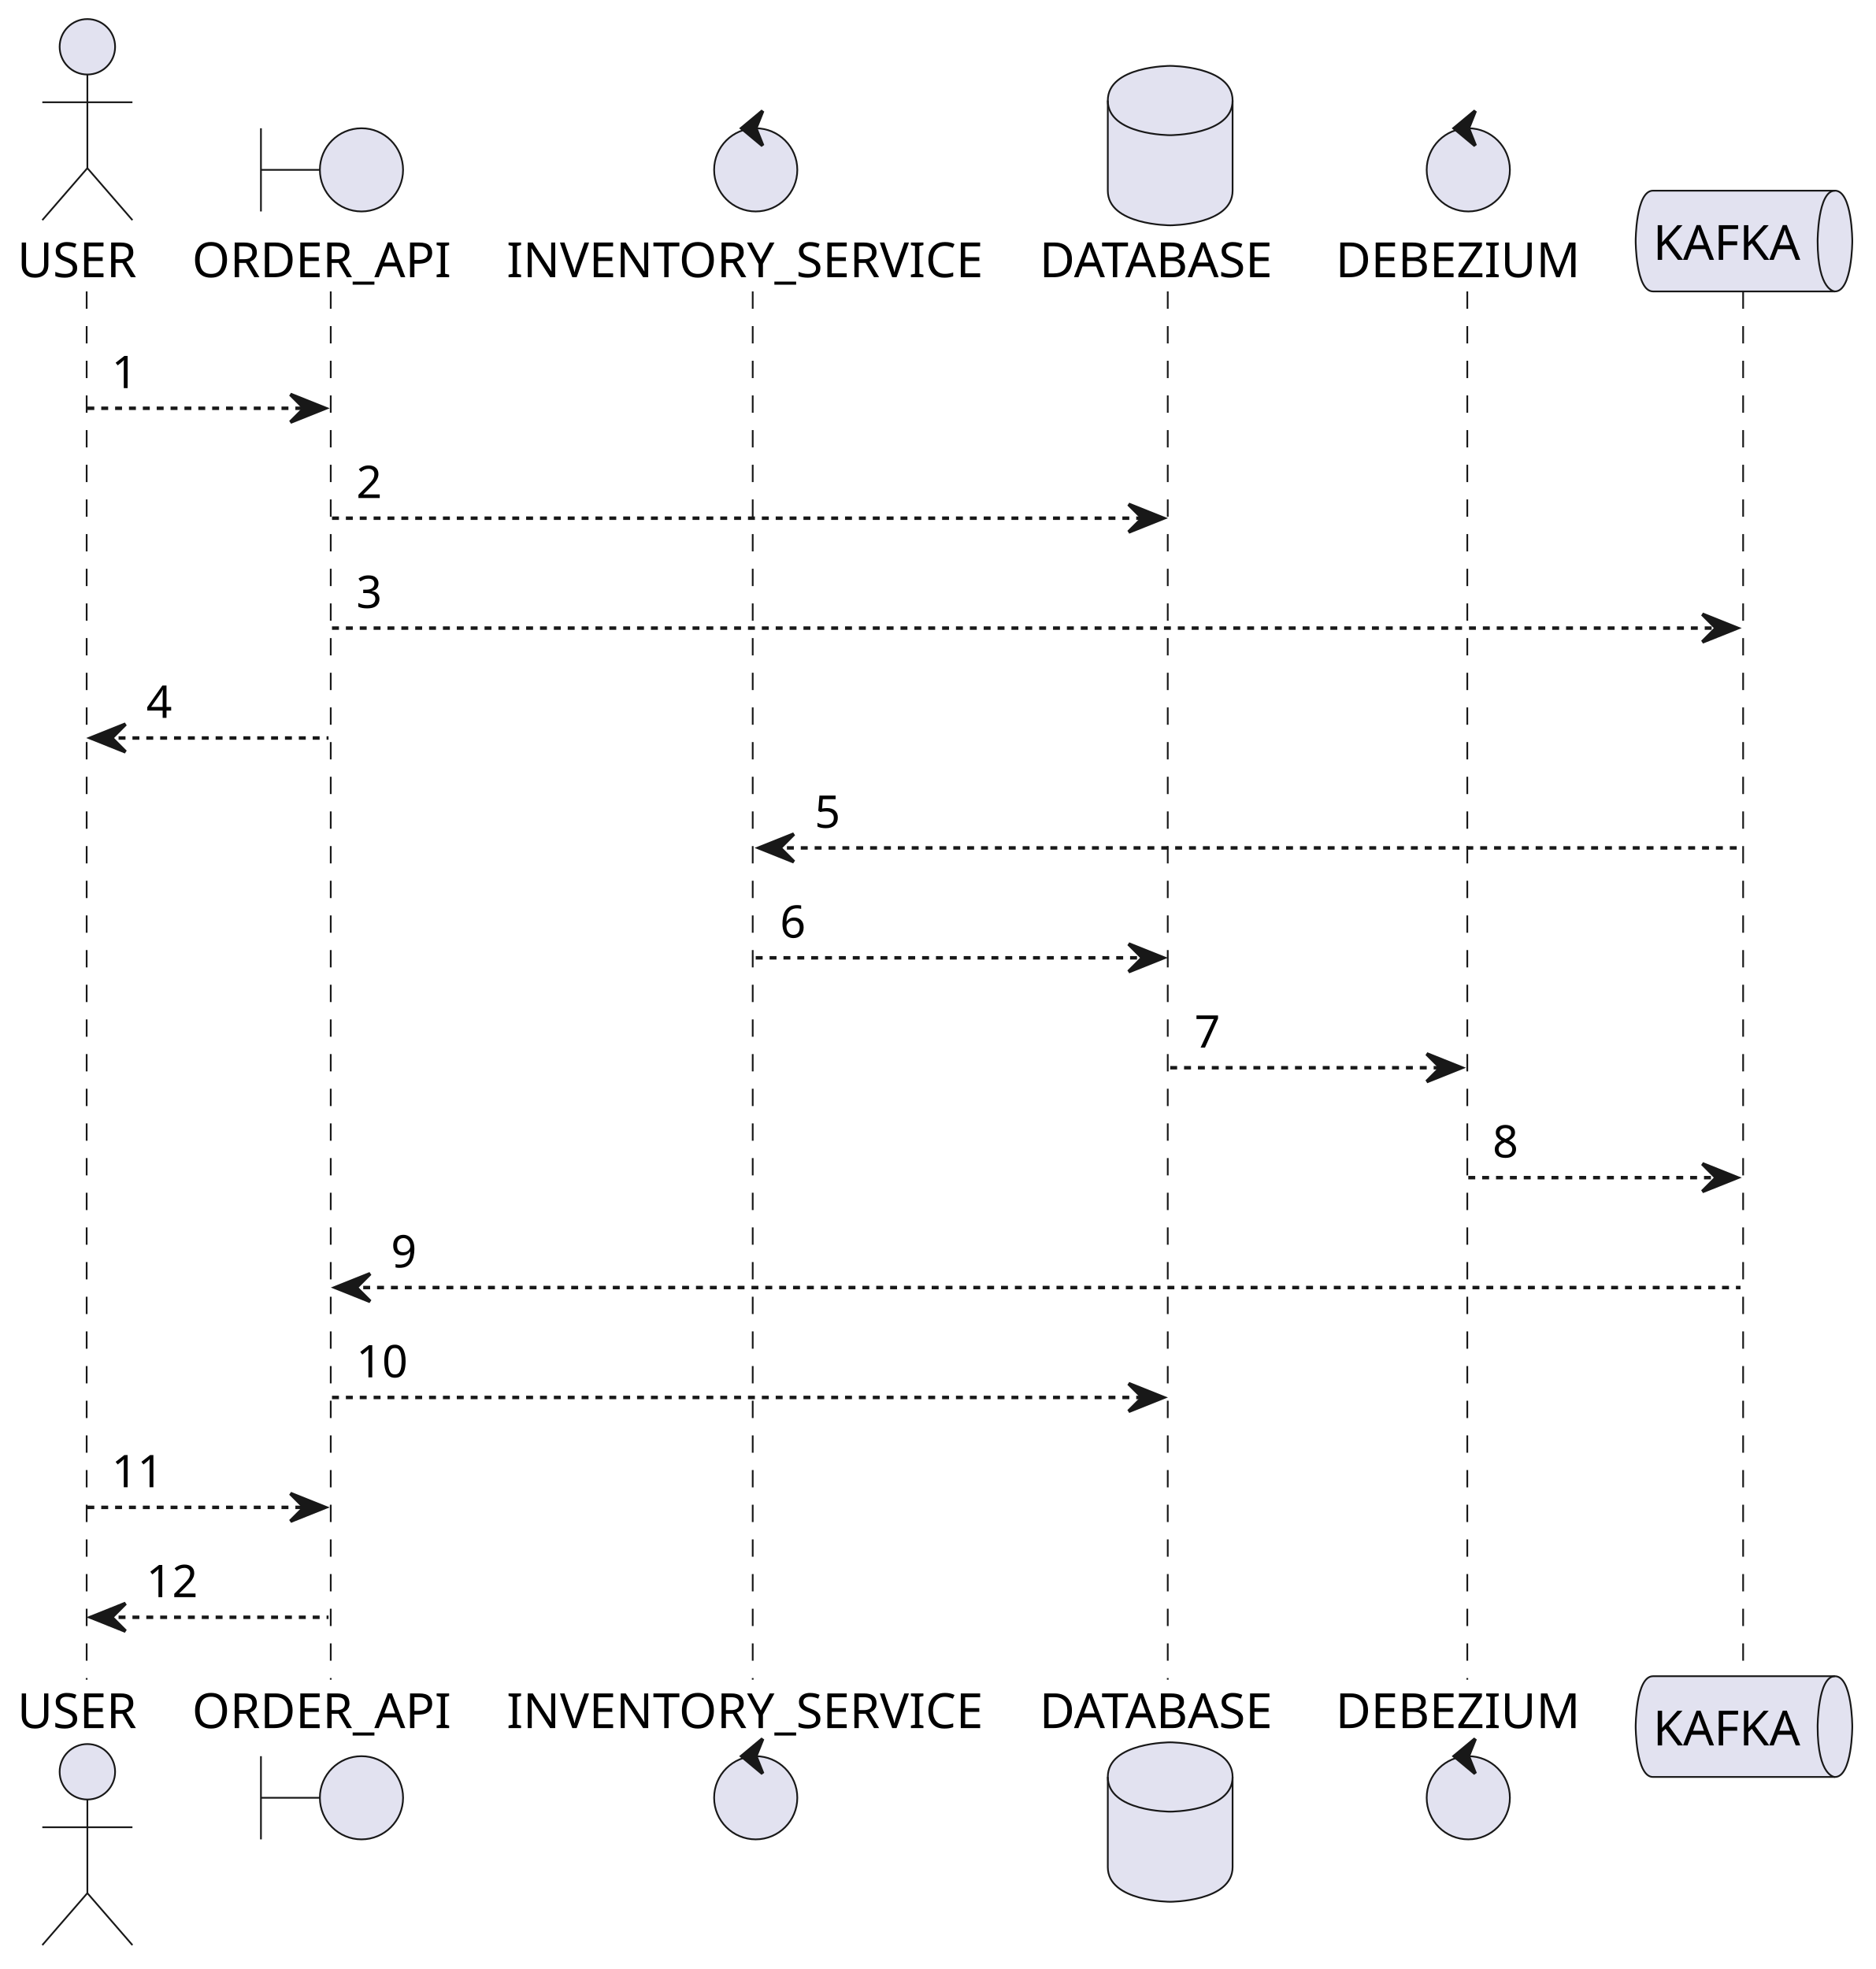
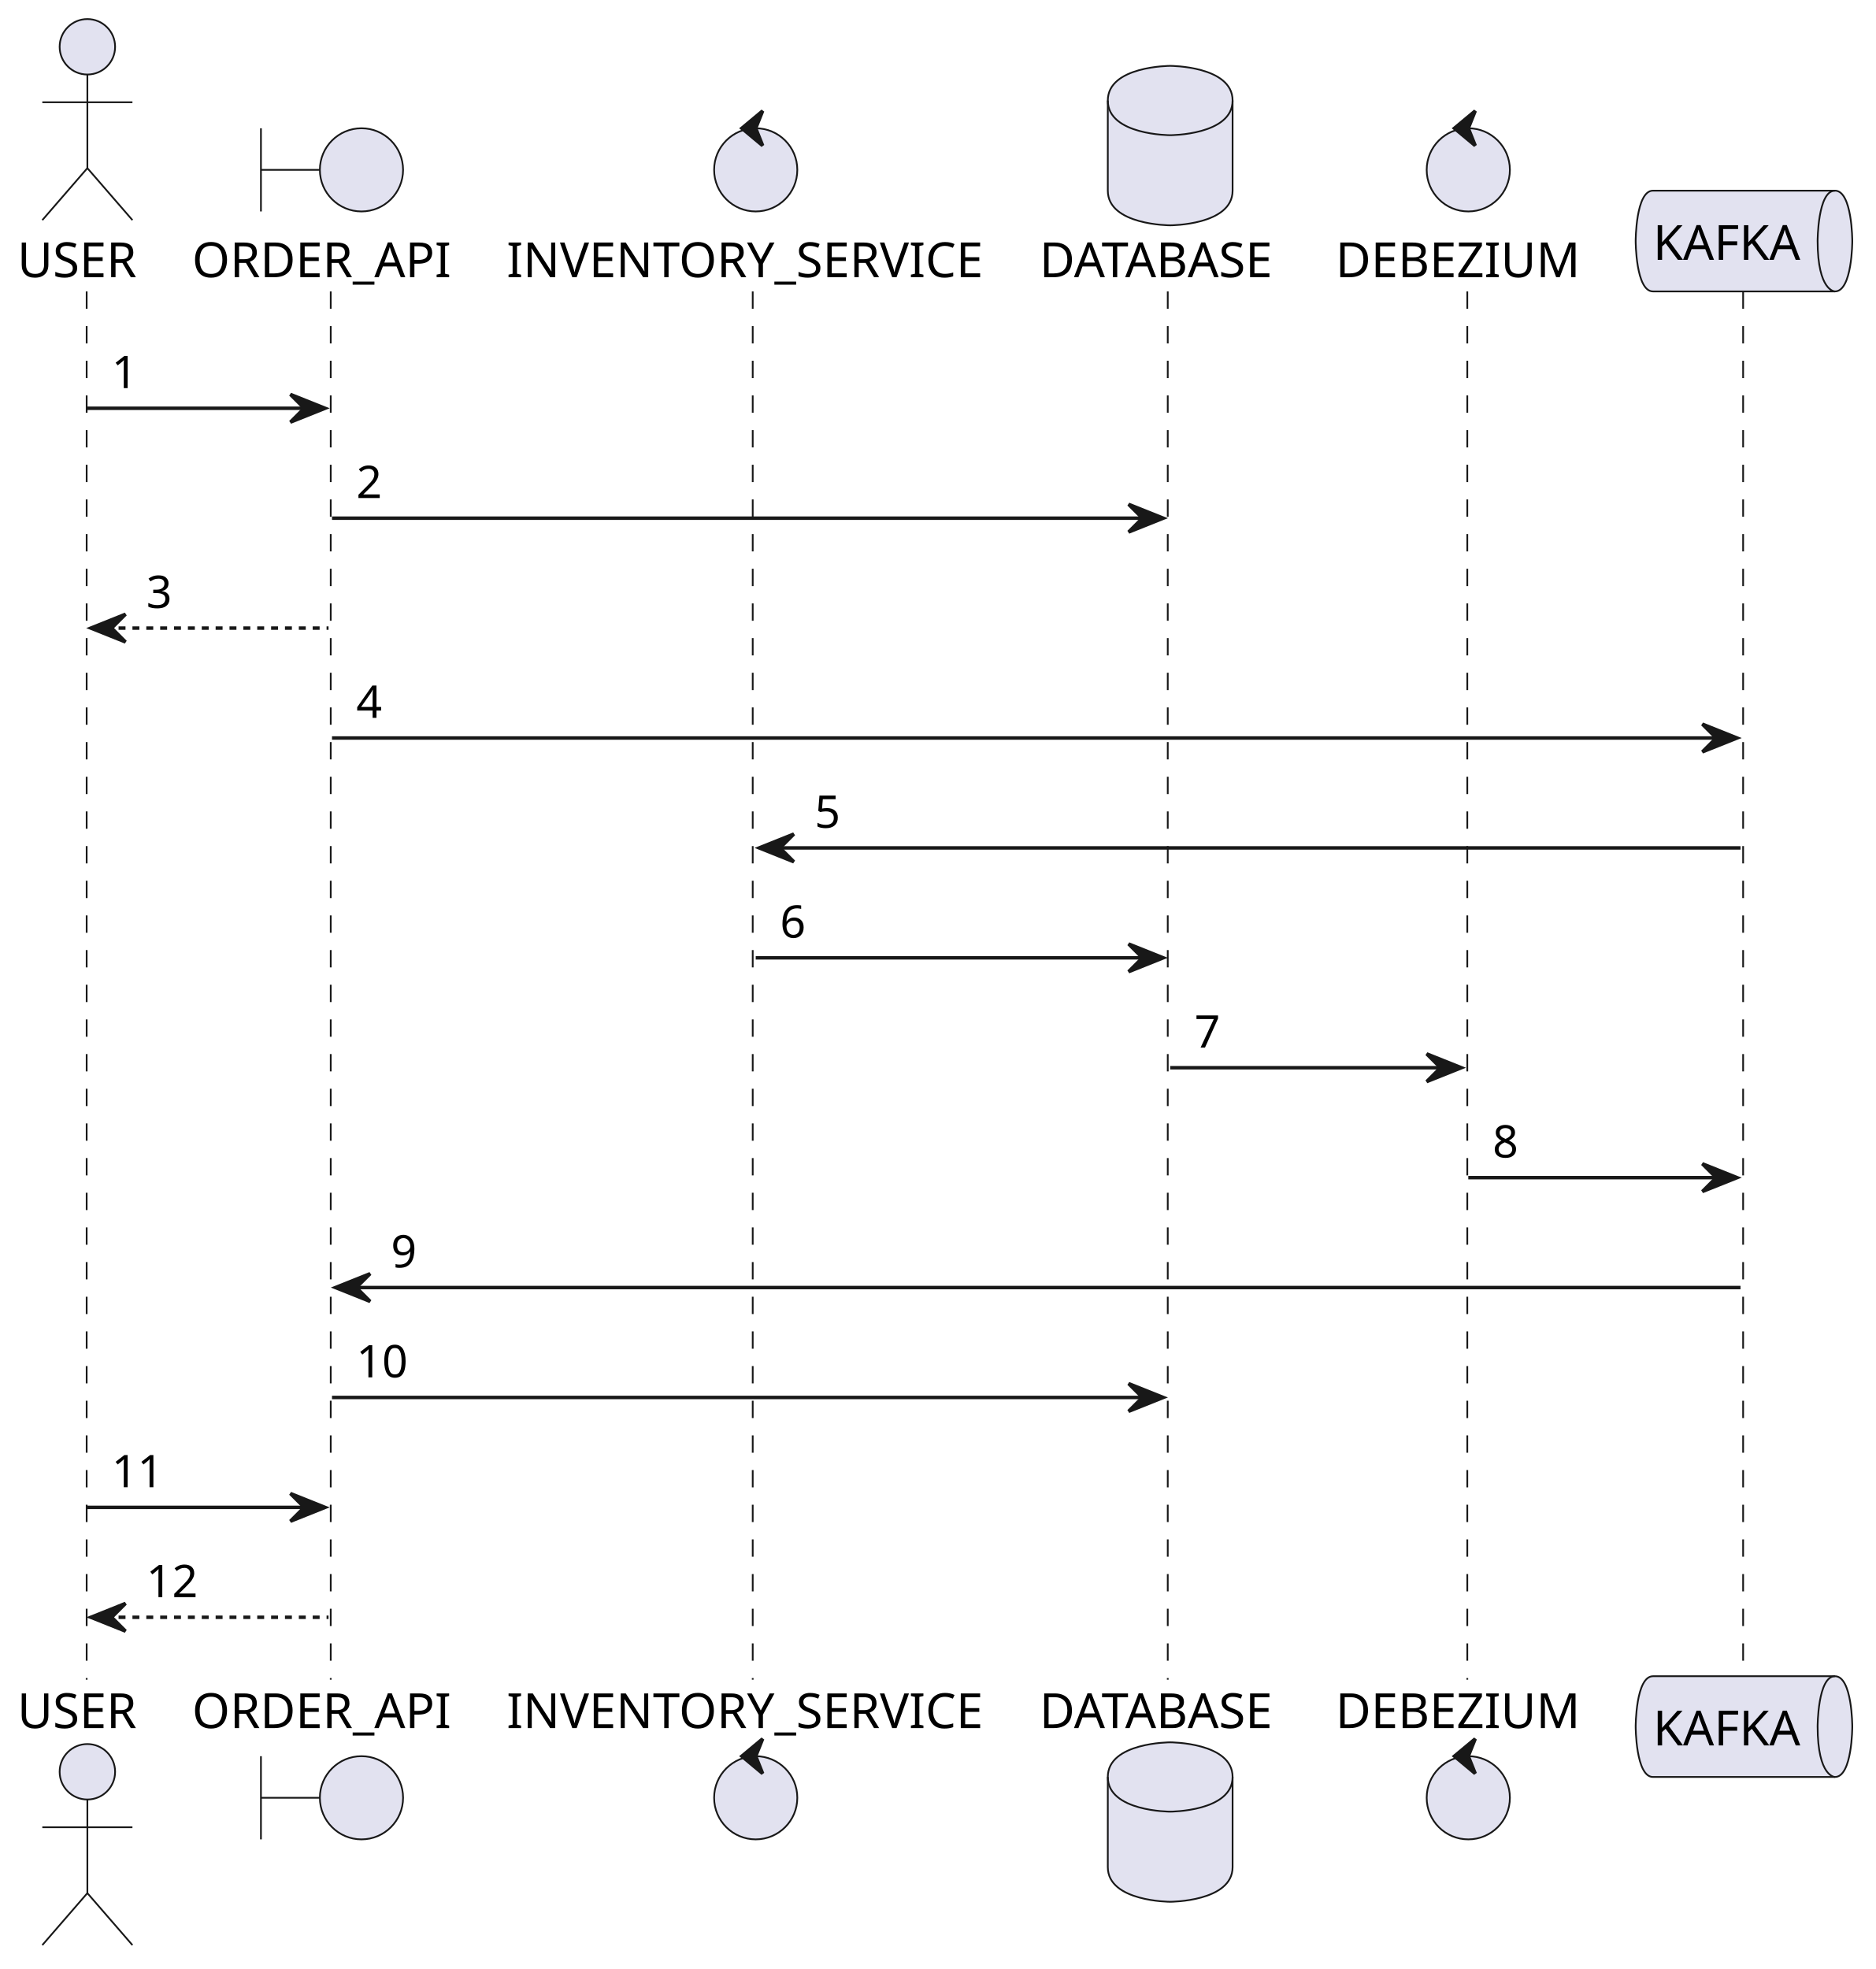
<svg xmlns="http://www.w3.org/2000/svg" contentStyleType="text/css" data-diagram-type="SEQUENCE" height="568px" preserveAspectRatio="none" style="width:541px;height:568px;background:#FFFFFF;" version="1.1" viewBox="0 0 541 568" width="541px" zoomAndPan="magnify">
  <defs />
  <g>
    <g class="participant-lifeline" data-entity-uid="part1" data-qualified-name="U" id="part1-lifeline">
      <g>
        <rect fill="#000000" fill-opacity="0" height="400.472" width="8" x="21.206" y="84.068" />
        <line style="stroke:#181818;stroke-width:0.5;stroke-dasharray:5,5;" x1="25" x2="25" y1="84.068" y2="484.54" />
      </g>
    </g>
    <g class="participant-lifeline" data-entity-uid="part2" data-qualified-name="API" id="part2-lifeline">
      <g>
        <rect fill="#000000" fill-opacity="0" height="400.472" width="8" x="91.778" y="84.068" />
        <line style="stroke:#181818;stroke-width:0.5;stroke-dasharray:5,5;" x1="95.412" x2="95.412" y1="84.068" y2="484.54" />
      </g>
    </g>
    <g class="participant-lifeline" data-entity-uid="part3" data-qualified-name="SERVICE" id="part3-lifeline">
      <g>
        <rect fill="#000000" fill-opacity="0" height="400.472" width="8" x="214.009" y="84.068" />
        <line style="stroke:#181818;stroke-width:0.5;stroke-dasharray:5,5;" x1="217.144" x2="217.144" y1="84.068" y2="484.54" />
      </g>
    </g>
    <g class="participant-lifeline" data-entity-uid="part4" data-qualified-name="DB" id="part4-lifeline">
      <g>
        <rect fill="#000000" fill-opacity="0" height="400.472" width="8" x="333.581" y="84.068" />
        <line style="stroke:#181818;stroke-width:0.5;stroke-dasharray:5,5;" x1="336.875" x2="336.875" y1="84.068" y2="484.54" />
      </g>
    </g>
    <g class="participant-lifeline" data-entity-uid="part5" data-qualified-name="Z" id="part5-lifeline">
      <g>
        <rect fill="#000000" fill-opacity="0" height="400.472" width="8" x="419.574" y="84.068" />
        <line style="stroke:#181818;stroke-width:0.5;stroke-dasharray:5,5;" x1="423.287" x2="423.287" y1="84.068" y2="484.54" />
      </g>
    </g>
    <g class="participant-lifeline" data-entity-uid="part6" data-qualified-name="K" id="part6-lifeline">
      <g>
        <rect fill="#000000" fill-opacity="0" height="400.472" width="8" x="499.105" y="84.068" />
        <line style="stroke:#181818;stroke-width:0.5;stroke-dasharray:5,5;" x1="502.86" x2="502.86" y1="84.068" y2="484.54" />
      </g>
    </g>
    <g class="participant participant-head" data-entity-uid="part1" data-qualified-name="U" id="part1-head">
      <text fill="#000000" font-family="sans-serif" font-size="14" lengthAdjust="spacing" textLength="34.412" x="5" y="79.966">USER</text>
      <ellipse cx="25.206" cy="13.5" fill="#E2E2F0" rx="8" ry="8" style="stroke:#181818;stroke-width:0.5;" />
      <path d="M25.206,21.5 L25.206,48.5 M12.206,29.5 L38.206,29.5 M25.206,48.5 L12.206,63.5 M25.206,48.5 L38.206,63.5" fill="none" style="stroke:#181818;stroke-width:0.5;" />
    </g>
    <g class="participant participant-tail" data-entity-uid="part1" data-qualified-name="U" id="part1-tail">
      <text fill="#000000" font-family="sans-serif" font-size="14" lengthAdjust="spacing" textLength="34.412" x="5" y="498.506">USER</text>
      <ellipse cx="25.206" cy="511.108" fill="#E2E2F0" rx="8" ry="8" style="stroke:#181818;stroke-width:0.5;" />
      <path d="M25.206,519.108 L25.206,546.108 M12.206,527.108 L38.206,527.108 M25.206,546.108 L12.206,561.108 M25.206,546.108 L38.206,561.108" fill="none" style="stroke:#181818;stroke-width:0.5;" />
    </g>
    <g class="participant participant-head" data-entity-uid="part2" data-qualified-name="API" id="part2-head">
      <text fill="#000000" font-family="sans-serif" font-size="14" lengthAdjust="spacing" textLength="74.732" x="55.412" y="79.966">ORDER_API</text>
      <path d="M75.278,37 L75.278,61 M75.278,49 L92.278,49" fill="none" style="stroke:#181818;stroke-width:0.5;" />
      <ellipse cx="104.278" cy="49" fill="#E2E2F0" rx="12" ry="12" style="stroke:#181818;stroke-width:0.5;" />
    </g>
    <g class="participant participant-tail" data-entity-uid="part2" data-qualified-name="API" id="part2-tail">
      <text fill="#000000" font-family="sans-serif" font-size="14" lengthAdjust="spacing" textLength="74.732" x="55.412" y="498.506">ORDER_API</text>
      <path d="M75.278,506.608 L75.278,530.608 M75.278,518.608 L92.278,518.608" fill="none" style="stroke:#181818;stroke-width:0.5;" />
      <ellipse cx="104.278" cy="518.608" fill="#E2E2F0" rx="12" ry="12" style="stroke:#181818;stroke-width:0.5;" />
    </g>
    <g class="participant participant-head" data-entity-uid="part3" data-qualified-name="SERVICE" id="part3-head">
      <text fill="#000000" font-family="sans-serif" font-size="14" lengthAdjust="spacing" textLength="137.731" x="146.144" y="79.966">INVENTORY_SERVICE</text>
      <ellipse cx="218.009" cy="49" fill="#E2E2F0" rx="12" ry="12" style="stroke:#181818;stroke-width:0.5;" />
      <polygon fill="#181818" points="214.009,37,220.009,32,218.009,37,220.009,42,214.009,37" style="stroke:#181818;stroke-width:1;" />
    </g>
    <g class="participant participant-tail" data-entity-uid="part3" data-qualified-name="SERVICE" id="part3-tail">
      <text fill="#000000" font-family="sans-serif" font-size="14" lengthAdjust="spacing" textLength="137.731" x="146.144" y="498.506">INVENTORY_SERVICE</text>
      <ellipse cx="218.009" cy="518.608" fill="#E2E2F0" rx="12" ry="12" style="stroke:#181818;stroke-width:0.5;" />
      <polygon fill="#181818" points="214.009,506.608,220.009,501.608,218.009,506.608,220.009,511.608,214.009,506.608" style="stroke:#181818;stroke-width:1;" />
    </g>
    <g class="participant participant-head" data-entity-uid="part4" data-qualified-name="DB" id="part4-head">
      <text fill="#000000" font-family="sans-serif" font-size="14" lengthAdjust="spacing" textLength="69.412" x="299.875" y="79.966">DATABASE</text>
      <path d="M319.581,29 C319.581,19 337.581,19 337.581,19 C337.581,19 355.581,19 355.581,29 L355.581,55 C355.581,65 337.581,65 337.581,65 C337.581,65 319.581,65 319.581,55 L319.581,29" fill="#E2E2F0" style="stroke:#181818;stroke-width:0.5;" />
      <path d="M319.581,29 C319.581,39 337.581,39 337.581,39 C337.581,39 355.581,39 355.581,29" fill="none" style="stroke:#181818;stroke-width:0.5;" />
    </g>
    <g class="participant participant-tail" data-entity-uid="part4" data-qualified-name="DB" id="part4-tail">
      <text fill="#000000" font-family="sans-serif" font-size="14" lengthAdjust="spacing" textLength="69.412" x="299.875" y="498.506">DATABASE</text>
      <path d="M319.581,512.608 C319.581,502.608 337.581,502.608 337.581,502.608 C337.581,502.608 355.581,502.608 355.581,512.608 L355.581,538.608 C355.581,548.608 337.581,548.608 337.581,548.608 C337.581,548.608 319.581,548.608 319.581,538.608 L319.581,512.608" fill="#E2E2F0" style="stroke:#181818;stroke-width:0.5;" />
      <path d="M319.581,512.608 C319.581,522.608 337.581,522.608 337.581,522.608 C337.581,522.608 355.581,522.608 355.581,512.608" fill="none" style="stroke:#181818;stroke-width:0.5;" />
    </g>
    <g class="participant participant-head" data-entity-uid="part5" data-qualified-name="Z" id="part5-head">
      <text fill="#000000" font-family="sans-serif" font-size="14" lengthAdjust="spacing" textLength="70.574" x="385.287" y="79.966">DEBEZIUM</text>
      <ellipse cx="423.574" cy="49" fill="#E2E2F0" rx="12" ry="12" style="stroke:#181818;stroke-width:0.5;" />
      <polygon fill="#181818" points="419.574,37,425.574,32,423.574,37,425.574,42,419.574,37" style="stroke:#181818;stroke-width:1;" />
    </g>
    <g class="participant participant-tail" data-entity-uid="part5" data-qualified-name="Z" id="part5-tail">
      <text fill="#000000" font-family="sans-serif" font-size="14" lengthAdjust="spacing" textLength="70.574" x="385.287" y="498.506">DEBEZIUM</text>
      <ellipse cx="423.574" cy="518.608" fill="#E2E2F0" rx="12" ry="12" style="stroke:#181818;stroke-width:0.5;" />
      <polygon fill="#181818" points="419.574,506.608,425.574,501.608,423.574,506.608,425.574,511.608,419.574,506.608" style="stroke:#181818;stroke-width:1;" />
    </g>
    <g class="participant participant-head" data-entity-uid="part6" data-qualified-name="K" id="part6-head">
      <path d="M476.86,55 L529.35,55 C534.35,55 534.35,69.534 534.35,69.534 C534.35,69.534 534.35,84.068 529.35,84.068 L476.86,84.068 C471.86,84.068 471.86,69.534 471.86,69.534 C471.86,69.534 471.86,55 476.86,55" fill="#E2E2F0" style="stroke:#181818;stroke-width:0.5;" />
      <path d="M529.35,55 C524.35,55 524.35,69.534 524.35,69.534 C524.35,84.068 529.35,84.068 529.35,84.068" fill="none" style="stroke:#181818;stroke-width:0.5;" />
      <text fill="#000000" font-family="sans-serif" font-size="14" lengthAdjust="spacing" textLength="42.49" x="476.86" y="74.966">KAFKA</text>
    </g>
    <g class="participant participant-tail" data-entity-uid="part6" data-qualified-name="K" id="part6-tail">
      <path d="M476.86,483.54 L529.35,483.54 C534.35,483.54 534.35,498.074 534.35,498.074 C534.35,498.074 534.35,512.608 529.35,512.608 L476.86,512.608 C471.86,512.608 471.86,498.074 471.86,498.074 C471.86,498.074 471.86,483.54 476.86,483.54" fill="#E2E2F0" style="stroke:#181818;stroke-width:0.5;" />
      <path d="M529.35,483.54 C524.35,483.54 524.35,498.074 524.35,498.074 C524.35,512.608 529.35,512.608 529.35,512.608" fill="none" style="stroke:#181818;stroke-width:0.5;" />
      <text fill="#000000" font-family="sans-serif" font-size="14" lengthAdjust="spacing" textLength="42.49" x="476.86" y="503.506">KAFKA</text>
    </g>
    <g class="message" data-entity-1="part1" data-entity-2="part2" id="msg1">
      <polygon fill="#181818" points="83.778,113.774,93.778,117.774,83.778,121.774,87.778,117.774" style="stroke:#181818;stroke-width:1;" />
-       <line style="stroke:#181818;stroke-width:1;stroke-dasharray:2,2;" x1="25.206" x2="89.778" y1="117.774" y2="117.774" />
+       <line style="stroke:#181818;stroke-width:1;" x1="25.206" x2="89.778" y1="117.774" y2="117.774" />
      <text fill="#000000" font-family="sans-serif" font-size="13" lengthAdjust="spacing" textLength="7.436" x="32.206" y="111.965">1</text>
    </g>
    <g class="message" data-entity-1="part2" data-entity-2="part4" id="msg2">
      <polygon fill="#181818" points="325.581,145.48,335.581,149.48,325.581,153.48,329.581,149.48" style="stroke:#181818;stroke-width:1;" />
-       <line style="stroke:#181818;stroke-width:1;stroke-dasharray:2,2;" x1="95.778" x2="331.581" y1="149.48" y2="149.48" />
+       <line style="stroke:#181818;stroke-width:1;" x1="95.778" x2="331.581" y1="149.48" y2="149.48" />
      <text fill="#000000" font-family="sans-serif" font-size="13" lengthAdjust="spacing" textLength="7.436" x="102.778" y="143.671">2</text>
    </g>
-     <g class="message" data-entity-1="part2" data-entity-2="part6" id="msg3">
-       <polygon fill="#181818" points="491.105,177.186,501.105,181.186,491.105,185.186,495.105,181.186" style="stroke:#181818;stroke-width:1;" />
-       <line style="stroke:#181818;stroke-width:1;stroke-dasharray:2,2;" x1="95.778" x2="497.105" y1="181.186" y2="181.186" />
-       <text fill="#000000" font-family="sans-serif" font-size="13" lengthAdjust="spacing" textLength="7.436" x="102.778" y="175.377">3</text>
+     <g class="message" data-entity-1="part2" data-entity-2="part1" id="msg3">
+       <polygon fill="#181818" points="36.206,177.186,26.206,181.186,36.206,185.186,32.206,181.186" style="stroke:#181818;stroke-width:1;" />
+       <line style="stroke:#181818;stroke-width:1;stroke-dasharray:2,2;" x1="30.206" x2="94.778" y1="181.186" y2="181.186" />
+       <text fill="#000000" font-family="sans-serif" font-size="13" lengthAdjust="spacing" textLength="7.436" x="42.206" y="175.377">3</text>
    </g>
-     <g class="message" data-entity-1="part2" data-entity-2="part1" id="msg4">
-       <polygon fill="#181818" points="36.206,208.892,26.206,212.892,36.206,216.892,32.206,212.892" style="stroke:#181818;stroke-width:1;" />
-       <line style="stroke:#181818;stroke-width:1;stroke-dasharray:2,2;" x1="30.206" x2="94.778" y1="212.892" y2="212.892" />
-       <text fill="#000000" font-family="sans-serif" font-size="13" lengthAdjust="spacing" textLength="7.436" x="42.206" y="207.083">4</text>
+     <g class="message" data-entity-1="part2" data-entity-2="part6" id="msg4">
+       <polygon fill="#181818" points="491.105,208.892,501.105,212.892,491.105,216.892,495.105,212.892" style="stroke:#181818;stroke-width:1;" />
+       <line style="stroke:#181818;stroke-width:1;" x1="95.778" x2="497.105" y1="212.892" y2="212.892" />
+       <text fill="#000000" font-family="sans-serif" font-size="13" lengthAdjust="spacing" textLength="7.436" x="102.778" y="207.083">4</text>
    </g>
    <g class="message" data-entity-1="part6" data-entity-2="part3" id="msg5">
      <polygon fill="#181818" points="229.009,240.598,219.009,244.598,229.009,248.598,225.009,244.598" style="stroke:#181818;stroke-width:1;" />
-       <line style="stroke:#181818;stroke-width:1;stroke-dasharray:2,2;" x1="223.009" x2="502.105" y1="244.598" y2="244.598" />
+       <line style="stroke:#181818;stroke-width:1;" x1="223.009" x2="502.105" y1="244.598" y2="244.598" />
      <text fill="#000000" font-family="sans-serif" font-size="13" lengthAdjust="spacing" textLength="7.436" x="235.009" y="238.789">5</text>
    </g>
    <g class="message" data-entity-1="part3" data-entity-2="part4" id="msg6">
      <polygon fill="#181818" points="325.581,272.304,335.581,276.304,325.581,280.304,329.581,276.304" style="stroke:#181818;stroke-width:1;" />
-       <line style="stroke:#181818;stroke-width:1;stroke-dasharray:2,2;" x1="218.009" x2="331.581" y1="276.304" y2="276.304" />
+       <line style="stroke:#181818;stroke-width:1;" x1="218.009" x2="331.581" y1="276.304" y2="276.304" />
      <text fill="#000000" font-family="sans-serif" font-size="13" lengthAdjust="spacing" textLength="7.436" x="225.009" y="270.495">6</text>
    </g>
    <g class="message" data-entity-1="part4" data-entity-2="part5" id="msg7">
      <polygon fill="#181818" points="411.574,304.01,421.574,308.01,411.574,312.01,415.574,308.01" style="stroke:#181818;stroke-width:1;" />
-       <line style="stroke:#181818;stroke-width:1;stroke-dasharray:2,2;" x1="337.581" x2="417.574" y1="308.01" y2="308.01" />
+       <line style="stroke:#181818;stroke-width:1;" x1="337.581" x2="417.574" y1="308.01" y2="308.01" />
      <text fill="#000000" font-family="sans-serif" font-size="13" lengthAdjust="spacing" textLength="7.436" x="344.581" y="302.201">7</text>
    </g>
    <g class="message" data-entity-1="part5" data-entity-2="part6" id="msg8">
      <polygon fill="#181818" points="491.105,335.716,501.105,339.716,491.105,343.716,495.105,339.716" style="stroke:#181818;stroke-width:1;" />
-       <line style="stroke:#181818;stroke-width:1;stroke-dasharray:2,2;" x1="423.574" x2="497.105" y1="339.716" y2="339.716" />
+       <line style="stroke:#181818;stroke-width:1;" x1="423.574" x2="497.105" y1="339.716" y2="339.716" />
      <text fill="#000000" font-family="sans-serif" font-size="13" lengthAdjust="spacing" textLength="7.436" x="430.574" y="333.907">8</text>
    </g>
    <g class="message" data-entity-1="part6" data-entity-2="part2" id="msg9">
      <polygon fill="#181818" points="106.778,367.422,96.778,371.422,106.778,375.422,102.778,371.422" style="stroke:#181818;stroke-width:1;" />
-       <line style="stroke:#181818;stroke-width:1;stroke-dasharray:2,2;" x1="100.778" x2="502.105" y1="371.422" y2="371.422" />
+       <line style="stroke:#181818;stroke-width:1;" x1="100.778" x2="502.105" y1="371.422" y2="371.422" />
      <text fill="#000000" font-family="sans-serif" font-size="13" lengthAdjust="spacing" textLength="7.436" x="112.778" y="365.613">9</text>
    </g>
    <g class="message" data-entity-1="part2" data-entity-2="part4" id="msg10">
      <polygon fill="#181818" points="325.581,399.128,335.581,403.128,325.581,407.128,329.581,403.128" style="stroke:#181818;stroke-width:1;" />
-       <line style="stroke:#181818;stroke-width:1;stroke-dasharray:2,2;" x1="95.778" x2="331.581" y1="403.128" y2="403.128" />
+       <line style="stroke:#181818;stroke-width:1;" x1="95.778" x2="331.581" y1="403.128" y2="403.128" />
      <text fill="#000000" font-family="sans-serif" font-size="13" lengthAdjust="spacing" textLength="14.872" x="102.778" y="397.319">10</text>
    </g>
    <g class="message" data-entity-1="part1" data-entity-2="part2" id="msg11">
      <polygon fill="#181818" points="83.778,430.834,93.778,434.834,83.778,438.834,87.778,434.834" style="stroke:#181818;stroke-width:1;" />
-       <line style="stroke:#181818;stroke-width:1;stroke-dasharray:2,2;" x1="25.206" x2="89.778" y1="434.834" y2="434.834" />
+       <line style="stroke:#181818;stroke-width:1;" x1="25.206" x2="89.778" y1="434.834" y2="434.834" />
      <text fill="#000000" font-family="sans-serif" font-size="13" lengthAdjust="spacing" textLength="14.872" x="32.206" y="429.025">11</text>
    </g>
    <g class="message" data-entity-1="part2" data-entity-2="part1" id="msg12">
      <polygon fill="#181818" points="36.206,462.54,26.206,466.54,36.206,470.54,32.206,466.54" style="stroke:#181818;stroke-width:1;" />
      <line style="stroke:#181818;stroke-width:1;stroke-dasharray:2,2;" x1="30.206" x2="94.778" y1="466.54" y2="466.54" />
      <text fill="#000000" font-family="sans-serif" font-size="13" lengthAdjust="spacing" textLength="14.872" x="42.206" y="460.731">12</text>
    </g>
  </g>
</svg>
